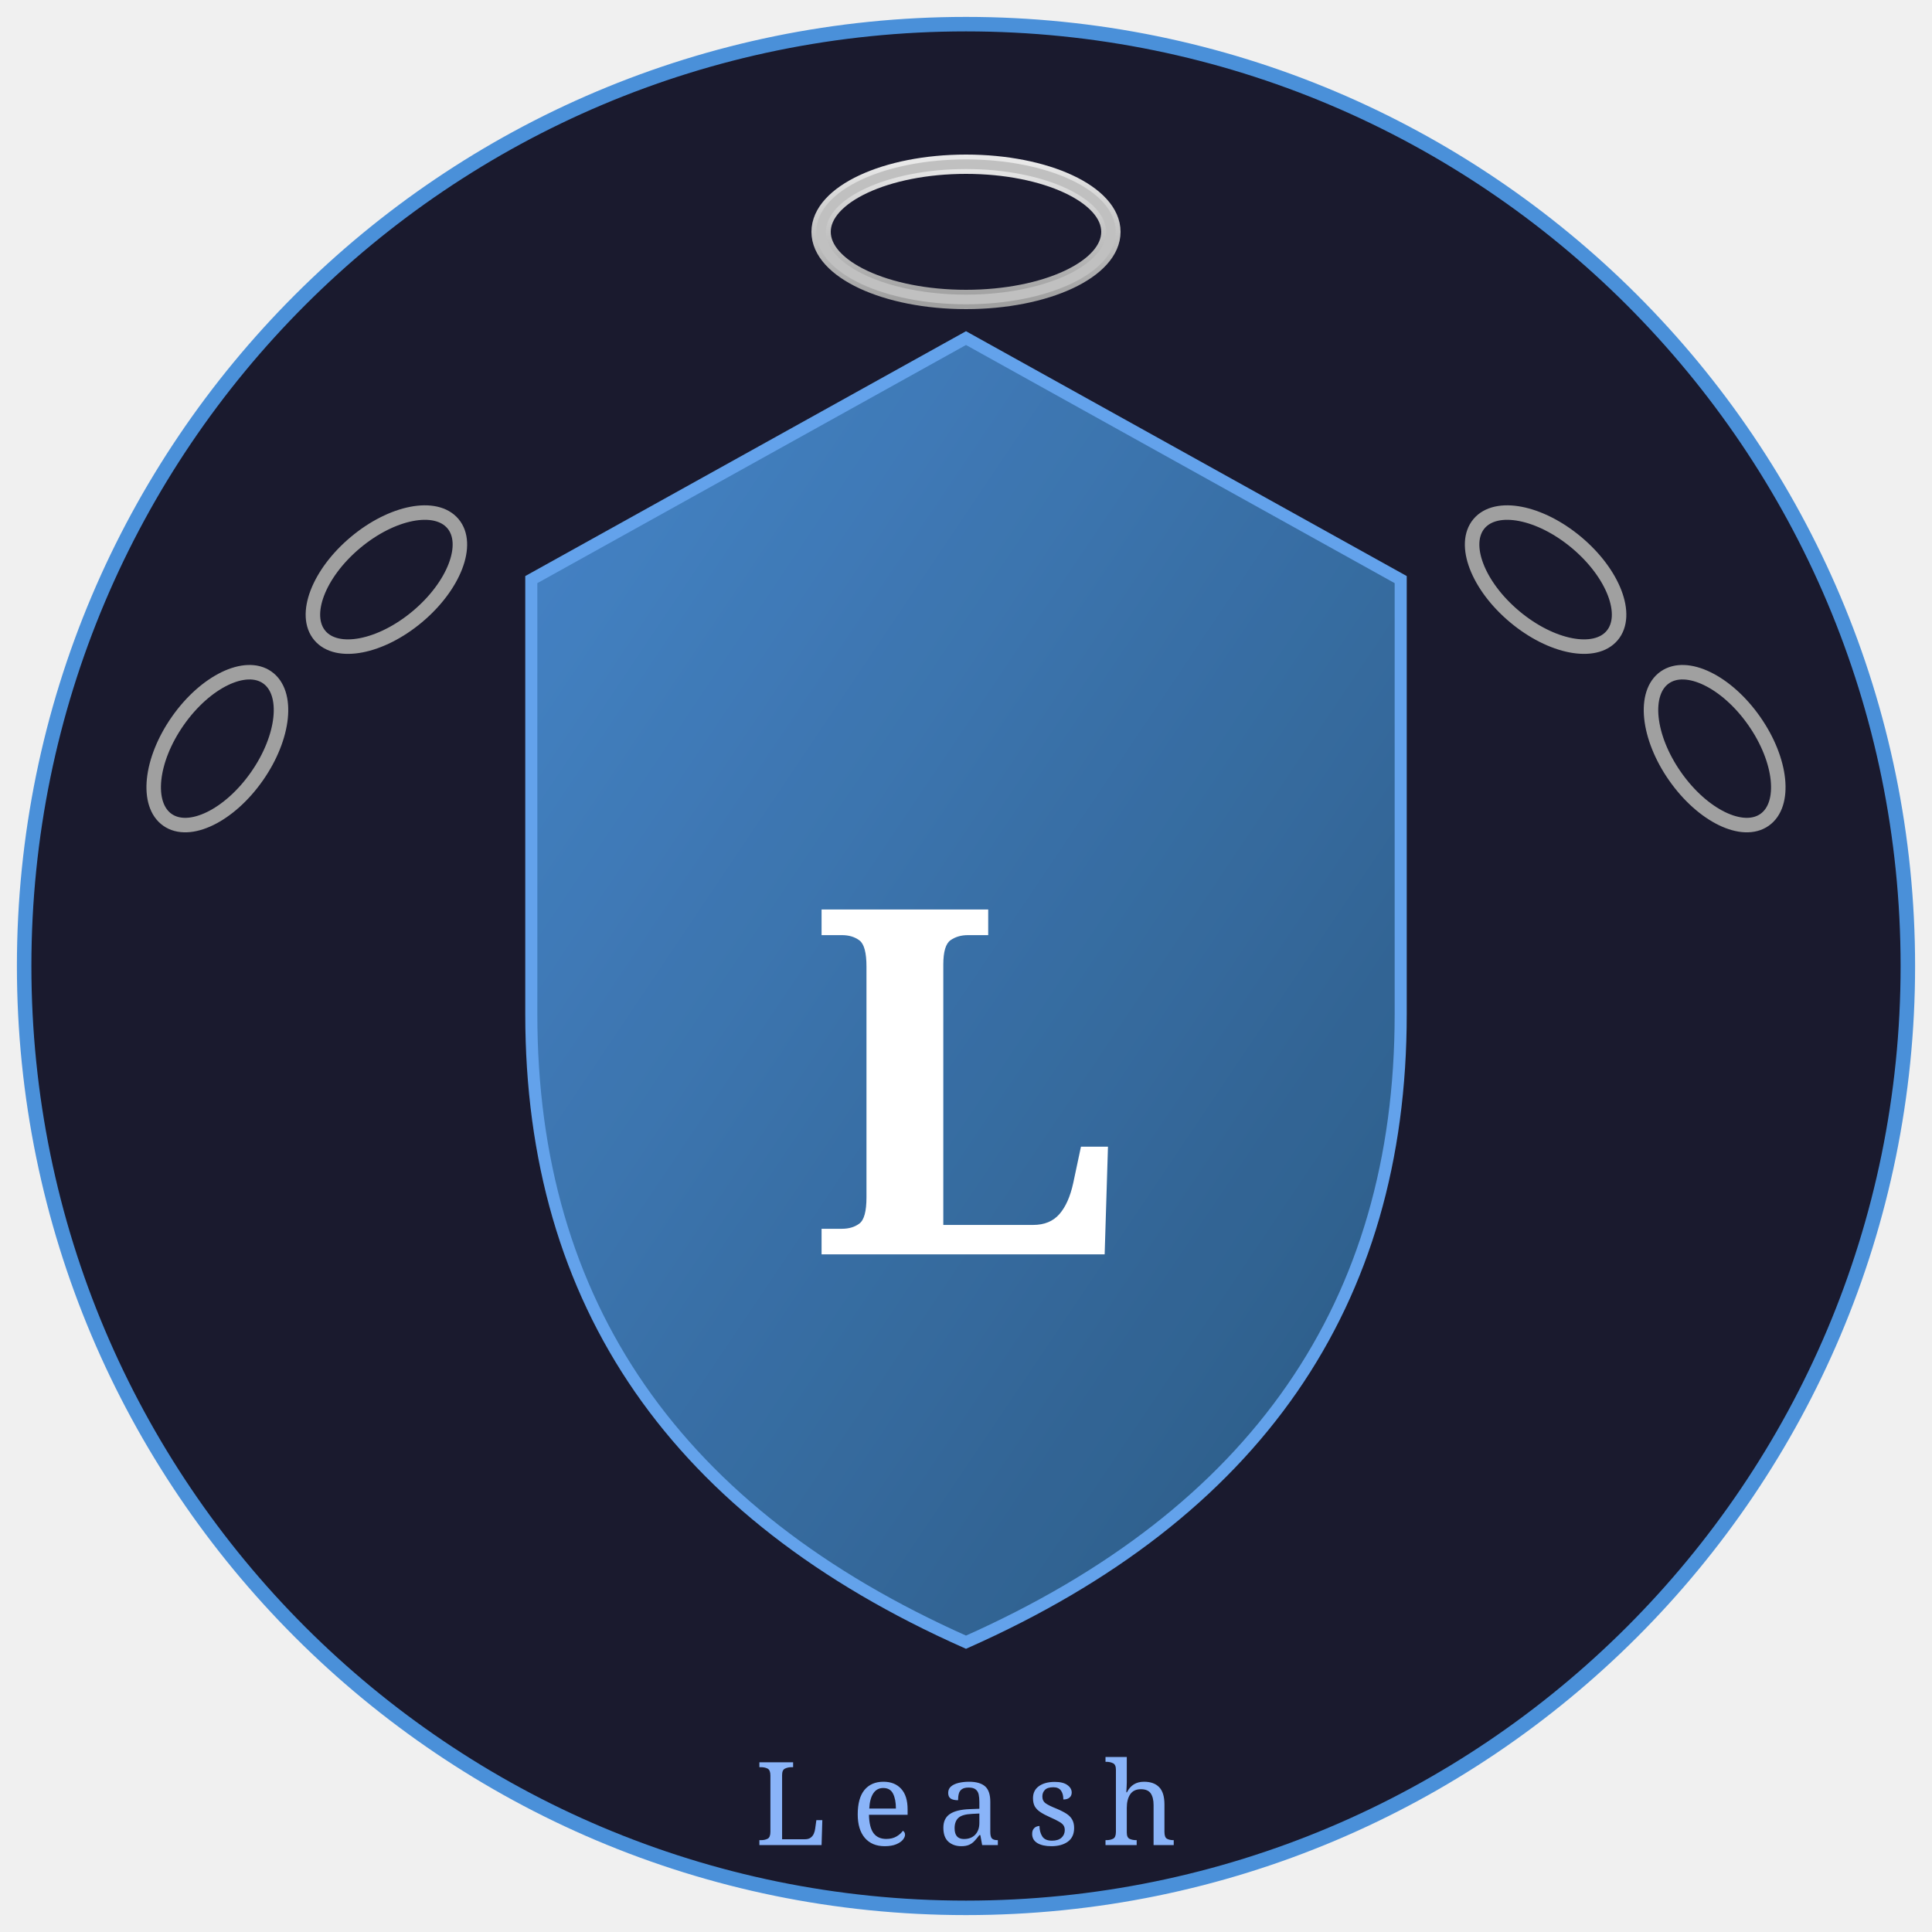
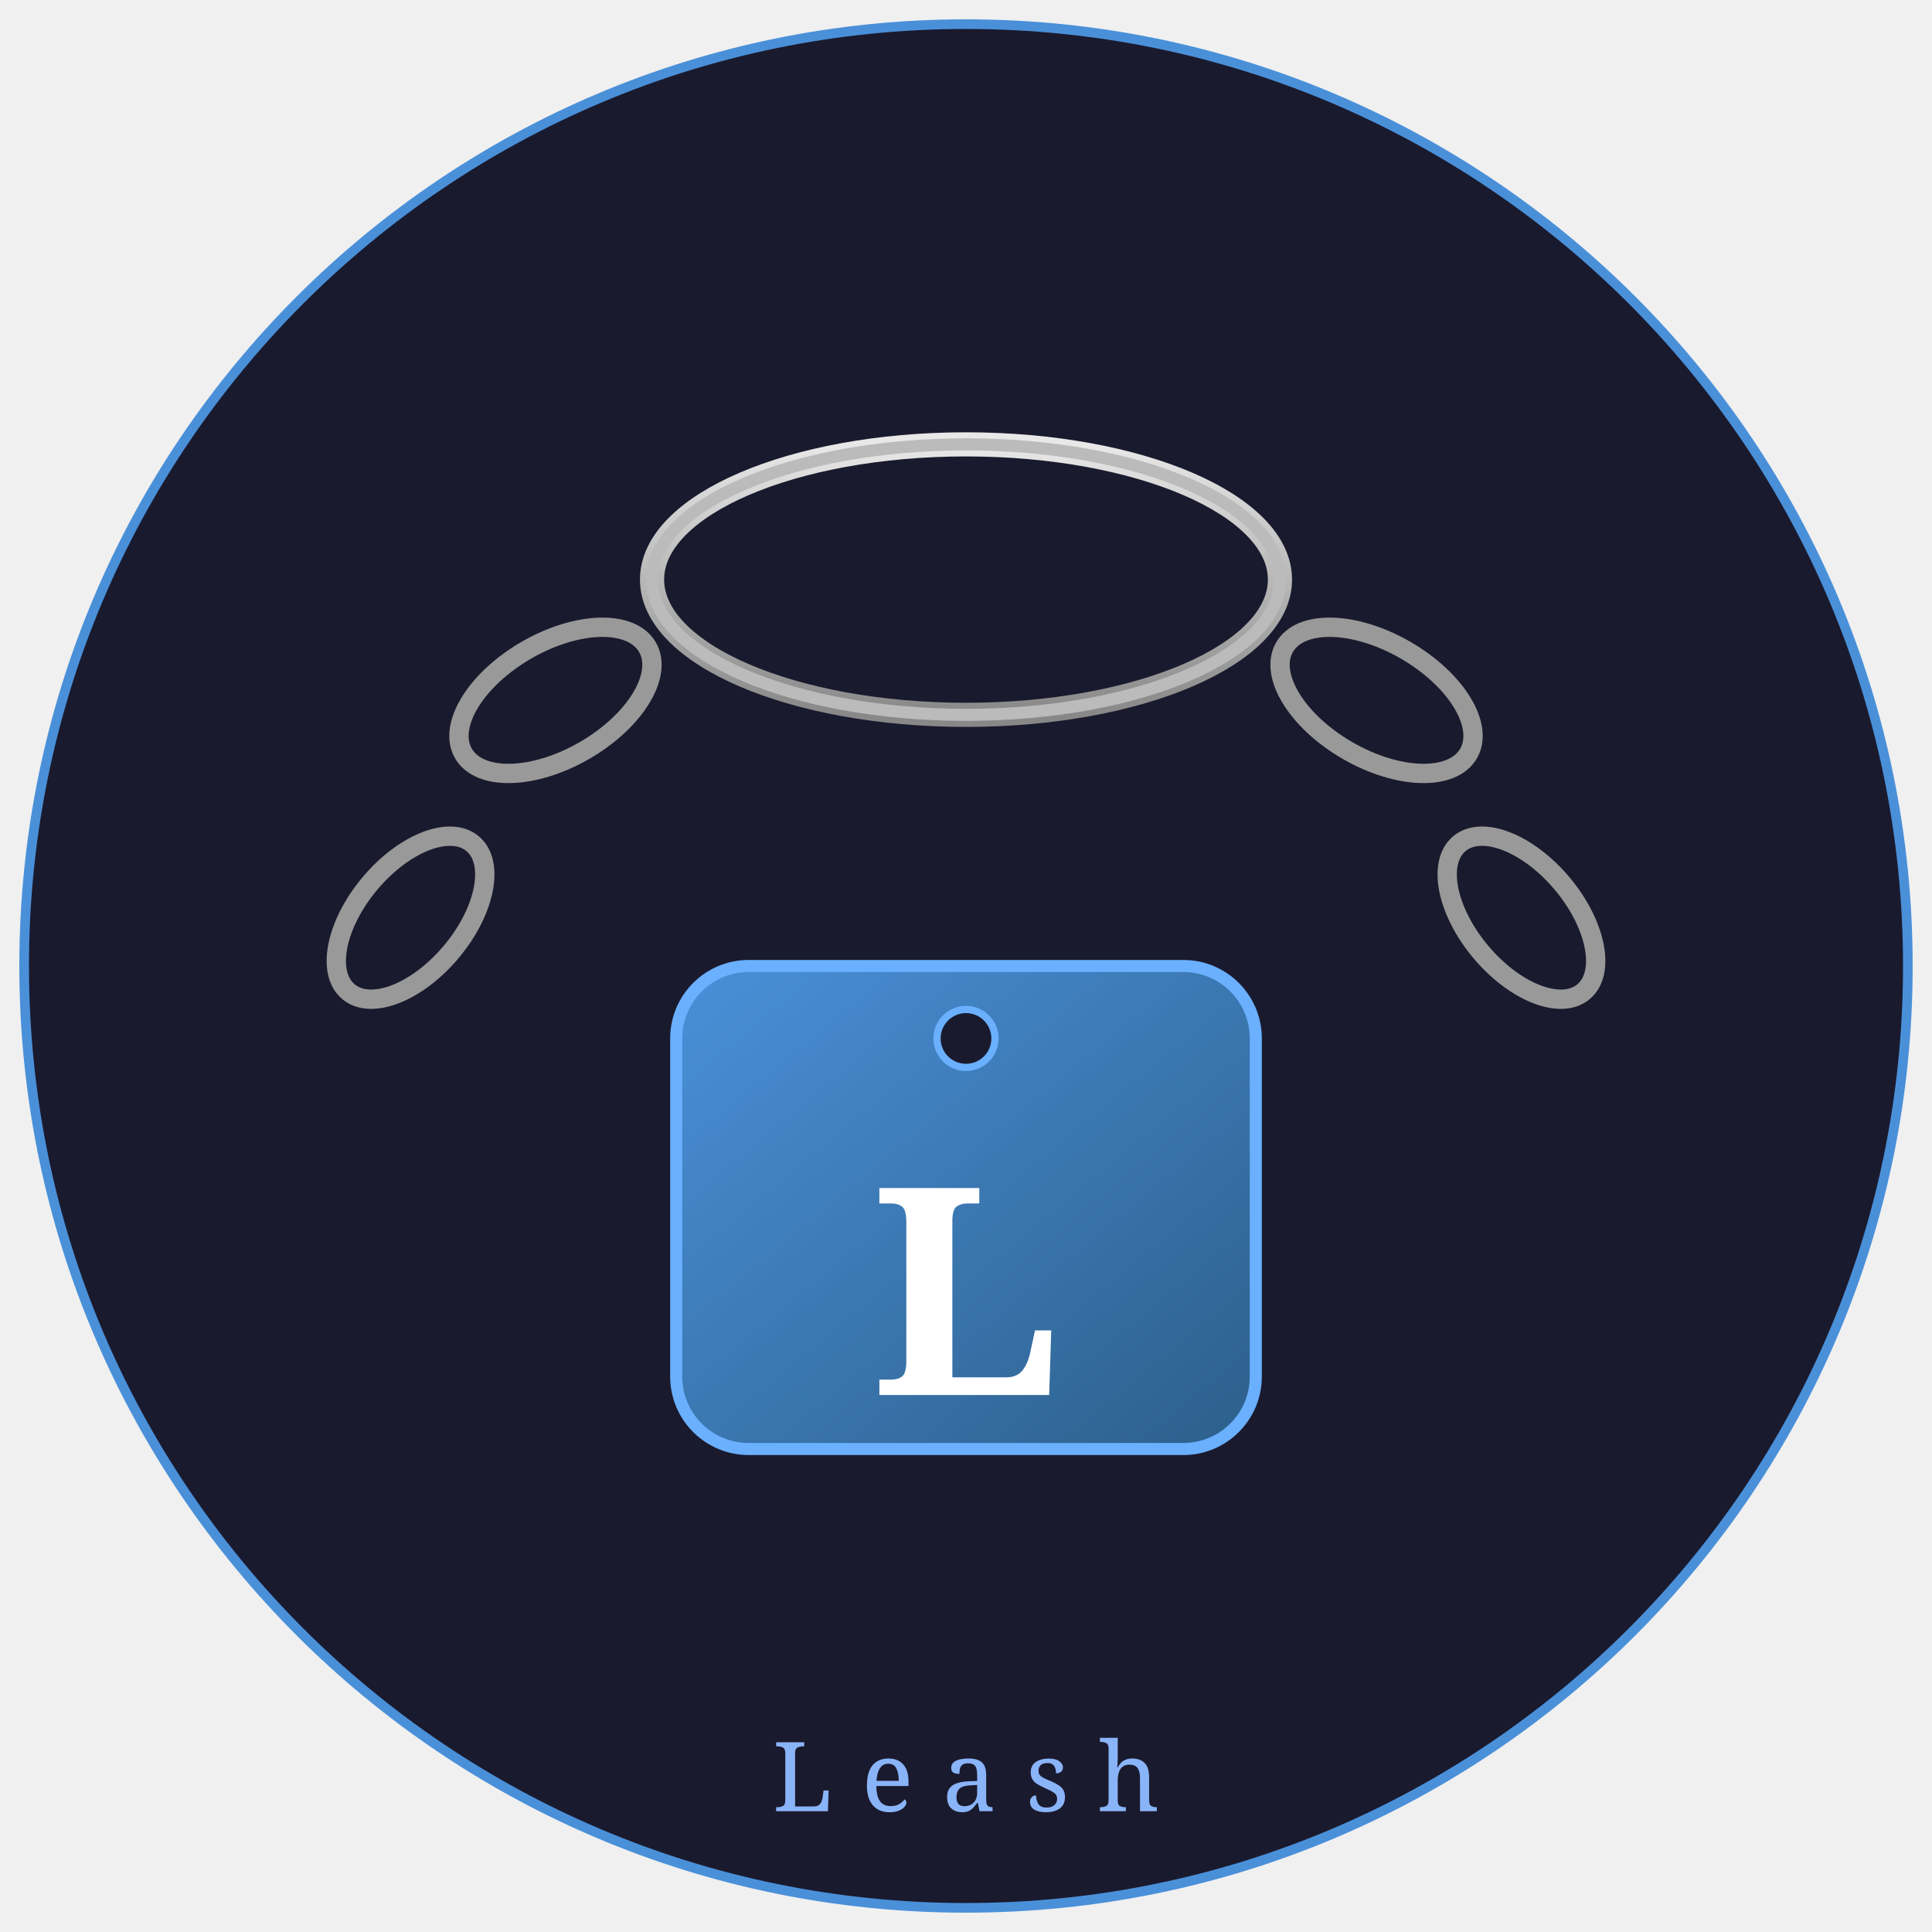
<svg xmlns="http://www.w3.org/2000/svg" viewBox="0 0 400 400">
  <defs>
-     <linearGradient id="shield" x1="0" y1="0" x2="1" y2="1">
+     <linearGradient id="ringGrad" x1="0" y1="0" x2="0" y2="1">
+       <stop offset="0%" stop-color="#e8e8e8" />
+       <stop offset="100%" stop-color="#888" />
+     </linearGradient>
+     <linearGradient id="tagGrad" x1="0" y1="0" x2="1" y2="1">
      <stop offset="0%" stop-color="#4a90d9" />
      <stop offset="100%" stop-color="#2c5f8a" />
    </linearGradient>
-     <linearGradient id="ring" x1="0" y1="0" x2="0" y2="1">
-       <stop offset="0%" stop-color="#e8e8e8" />
-       <stop offset="100%" stop-color="#a0a0a0" />
-     </linearGradient>
  </defs>
-   <circle cx="200" cy="200" r="195" fill="#1a1a2e" stroke="#4a90d9" stroke-width="3" />
-   <path d="M200 70 L290 120 L290 210 Q290 300 200 340 Q110 300 110 210 L110 120 Z" fill="url(#shield)" stroke="#6ab0ff" stroke-width="2.5" opacity="0.9" />
-   <text x="200" y="225" font-family="Georgia, serif" font-size="100" font-weight="bold" fill="#ffffff" text-anchor="middle" dominant-baseline="middle">L</text>
-   <ellipse cx="200" cy="48" rx="30" ry="14" fill="none" stroke="url(#ring)" stroke-width="4" />
-   <ellipse cx="200" cy="48" rx="30" ry="14" fill="none" stroke="#c0c0c0" stroke-width="2" />
-   <ellipse cx="320" cy="120" rx="18" ry="10" fill="none" stroke="#a0a0a0" stroke-width="3" transform="rotate(40 320 120)" />
-   <ellipse cx="355" cy="155" rx="18" ry="10" fill="none" stroke="#a0a0a0" stroke-width="3" transform="rotate(55 355 155)" />
-   <ellipse cx="80" cy="120" rx="18" ry="10" fill="none" stroke="#a0a0a0" stroke-width="3" transform="rotate(-40 80 120)" />
-   <ellipse cx="45" cy="155" rx="18" ry="10" fill="none" stroke="#a0a0a0" stroke-width="3" transform="rotate(-55 45 155)" />
-   <text x="200" y="382" font-family="Georgia, serif" font-size="24" fill="#8ab4f8" text-anchor="middle" letter-spacing="5">Leash</text>
+   <circle cx="200" cy="200" r="195" fill="#1a1a2e" stroke="#4a90d9" stroke-width="2" />
+   <ellipse cx="200" cy="120" rx="65" ry="28" fill="none" stroke="url(#ringGrad)" stroke-width="5" />
+   <ellipse cx="200" cy="120" rx="65" ry="28" fill="none" stroke="#bbb" stroke-width="2.5" />
+   <ellipse cx="115" cy="145" rx="22" ry="12" fill="none" stroke="#999" stroke-width="4" transform="rotate(-30 115 145)" />
+   <ellipse cx="285" cy="145" rx="22" ry="12" fill="none" stroke="#999" stroke-width="4" transform="rotate(30 285 145)" />
+   <ellipse cx="85" cy="190" rx="20" ry="11" fill="none" stroke="#999" stroke-width="4" transform="rotate(-50 85 190)" />
+   <ellipse cx="315" cy="190" rx="20" ry="11" fill="none" stroke="#999" stroke-width="4" transform="rotate(50 315 190)" />
+   <rect x="140" y="200" width="120" height="100" rx="15" ry="15" fill="url(#tagGrad)" stroke="#6ab0ff" stroke-width="2.5" />
+   <circle cx="200" cy="215" r="6" fill="#1a1a2e" stroke="#6ab0ff" stroke-width="1.5" />
+   <text x="200" y="268" font-family="Georgia, serif" font-size="60" font-weight="bold" fill="#ffffff" text-anchor="middle" dominant-baseline="middle">L</text>
+   <text x="200" y="375" font-family="Georgia, serif" font-size="20" fill="#8ab4f8" text-anchor="middle" letter-spacing="6">Leash</text>
</svg>
